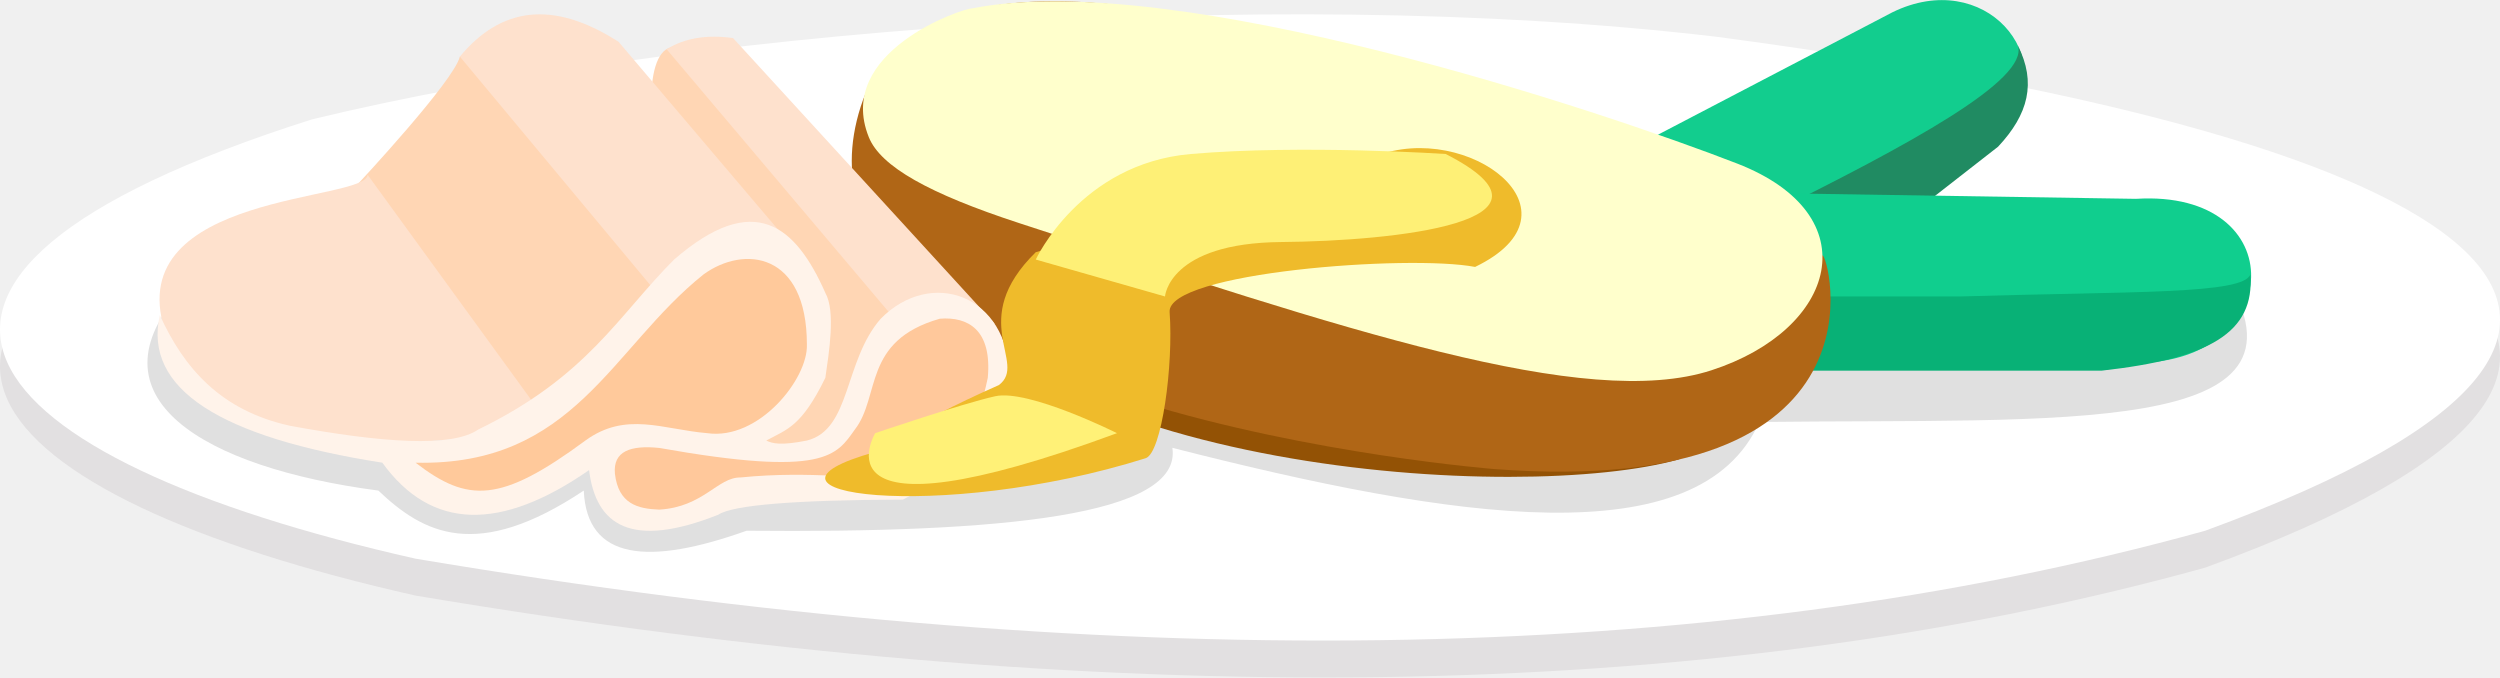
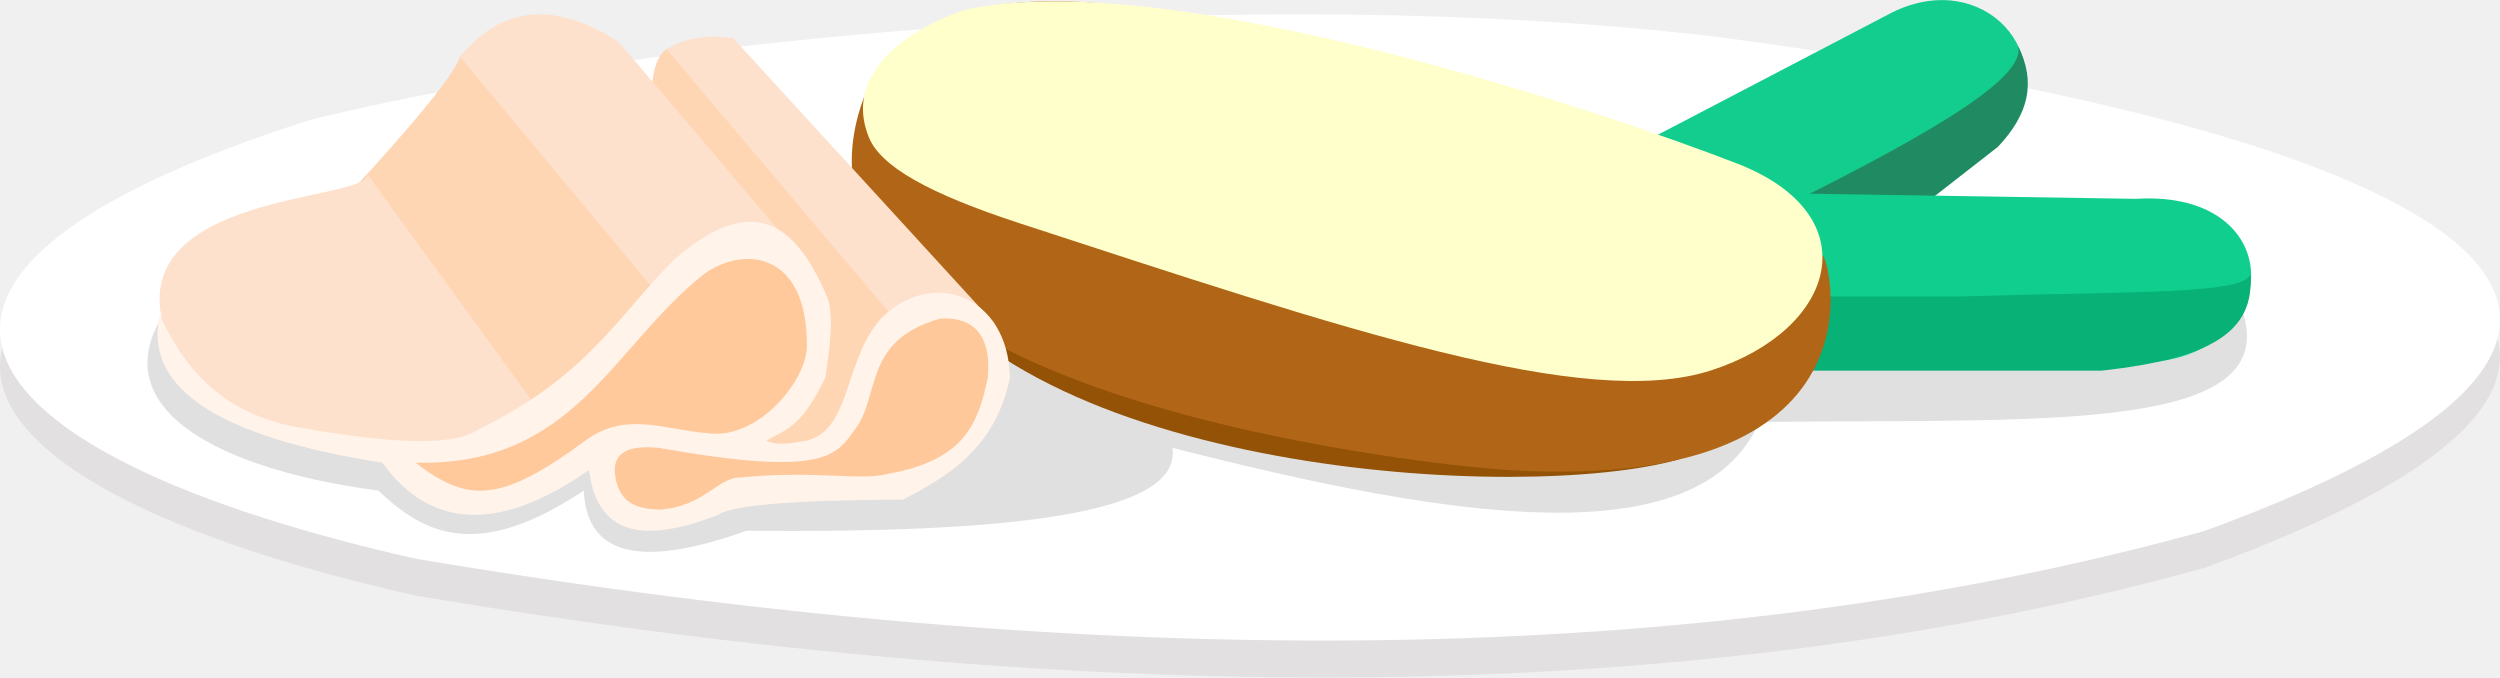
<svg xmlns="http://www.w3.org/2000/svg" viewBox="0 0 1015.78 275.27">
  <defs>
-     <style>.cls-1{fill:#e2e0e1;}.cls-2{fill:#fff;}.cls-3{fill:#e0e0e0;}.cls-4{fill:#12cd8e;}.cls-5{fill:#208b62;}.cls-6{fill:#10ce8e;}.cls-7{fill:#08b176;}.cls-8{fill:#935205;}.cls-9{fill:#b06616;}.cls-10{fill:#ffc;}.cls-11{fill:#ffd6b4;}.cls-12{fill:#fee1cd;}.cls-13{fill:#fff3ea;}.cls-14{fill:#ffc89b;}.cls-15{fill:#ffc99b;}.cls-16{fill:#efbb2b;}.cls-17{fill:#fef076;}.cls-18{fill:#fff177;}</style>
+     <style>.cls-1{fill:#e2e0e1;}.cls-2{fill:#fff;}.cls-3{fill:#e0e0e0;}.cls-4{fill:#12cd8e;}.cls-5{fill:#208b62;}.cls-6{fill:#10ce8e;}.cls-7{fill:#08b176;}.cls-8{fill:#935205;}.cls-9{fill:#b06616;}.cls-10{fill:#ffc;}.cls-11{fill:#ffd6b4;}.cls-12{fill:#fee1cd;}.cls-13{fill:#fff3ea;}.cls-14{fill:#ffc89b;}.cls-15{fill:#ffc99b;}</style>
  </defs>
  <g id="Calque_2" data-name="Calque 2">
    <g id="assiette">
      <path class="cls-1" d="M896,230.64C692,287.18,448.17,288.91,168.85,242c-180-40.52-248.52-113-42-178.52,145.39-35.2,384-55.5,570.32-33.57C995.13,69.41,1131.85,144.46,896,230.64Z" />
      <path class="cls-2" d="M896,215.64C692,272.18,448.17,273.91,168.85,227c-180-40.52-248.52-113-42-178.52,145.39-35.2,384-55.5,570.32-33.57C995.13,54.41,1131.85,129.46,896,215.64Z" />
    </g>
    <g id="Calque_25" data-name="Calque 25">
      <path class="cls-3" d="M153.73,199.33c18.36,17.46,40,28.93,83.46,0,1.29,28.42,26.36,30.51,66.16,16.31,103.66,1,177.08-6.1,173-33.68,114.32,29.17,213.94,44.54,238.5-10.5,123-1.5,230.67,6.45,189-60l-829.5,6C34.38,161.41,82.76,190,153.73,199.33Z" />
    </g>
    <g id="pickles">
      <g id="Calque_16" data-name="Calque 16">
        <path class="cls-4" d="M655.9,64l113-59c37.39-18.33,68.76,18,46.5,46.5-24.14,25.72-63.24,51.17-109.5,76.5l-50-64" />
        <path class="cls-5" d="M717.85,87.46c57.79-28.59,106.81-55.12,102-69,7.66,15.11,4.3,28-8,41.14l-80.66,62.9Z" />
      </g>
      <path class="cls-6" d="M867.85,147.46c60.82-.15,64-70.67,0-66.67L667.59,77.66v69.8Z" />
      <path class="cls-7" d="M796.23,120.46c70.53-2.12,115.43-.8,118.12-9,1.82,23.64-16.49,34.27-60.56,39.16H655.9V120.46Z" />
    </g>
    <g id="potatoes">
      <path class="cls-8" d="M682.3,186.6c-63,18-267.82,6.22-316.69-84-45.89-84.7,305.69,81,305.69,81" />
      <path class="cls-9" d="M607.3,190.6S310.09,167.16,349.72,43.31,740.47,103.8,740.47,103.8C742.49,101.84,772.1,202.92,607.3,190.6Z" />
      <path class="cls-10" d="M395,3.41c-4.19,0-55.88,17.77-42,52.3,4.82,12,24.59,23,61.1,34.94C546.85,134,644.35,167,695.35,150.46s64.5-63,10.5-84S477.85-13,395,3.41Z" />
    </g>
    <g id="Calque_17" data-name="Calque 17">
      <g id="Calque_22" data-name="Calque 22">
        <path class="cls-11" d="M212.35,171.46l84,21,78.2-12.91-7.8-50.19L276.85,20c-6.39-3-10.88,2.66-12,15l-78-12c-2.38,9.82-39.87,50.1-43.5,54Z" />
      </g>
      <g id="Calque_21" data-name="Calque 21">
        <path class="cls-12" d="M149.35,71,220,168.2c5.43,9-130.51,32.33-153.15-34.24C49.51,78,149.13,82,149.35,71Z" />
      </g>
      <g id="Calque_19" data-name="Calque 19">
        <path class="cls-12" d="M186.85,23l82.5,99,33-24,29.58,13.91L251.35,17C224.56-.22,203.4,3,186.85,23Z" />
      </g>
      <path class="cls-12" d="M297.85,15.46l106.31,116.1h-39L270.85,20C278.26,15.41,287.29,14,297.85,15.46Z" />
      <path class="cls-13" d="M64.93,128c-6.82,30.22,25,49.75,90.42,60,19.88,27.49,48.05,27.94,84,3,2.79,22.63,17.26,32.1,52.5,18.13,5.86-3.9,30.78-6,75-6.13,19.46-10,37.71-21.54,43.5-49.5-.66-34-32.11-44.68-52.5-24-15.06,17.29-12,45-30,49.5-10.77,2.13-14,1.2-16.5,0,8.49-4.61,14.29-5.63,24-25.5,1.46-10.11,4.24-27,0-34.5-12.06-27.22-28.79-41.87-61.5-13.5-22.5,22.5-35.22,47.52-79.5,69-10.75,7.46-39.16,5.39-76.5-1.5C89.77,166.85,74.73,149.64,64.93,128Z" />
      <g id="Calque_18" data-name="Calque 18">
        <path class="cls-14" d="M267.85,182c67.5,12,72,3,79.5-7.5,10.5-13.5,3-36,34.5-45,11.42-.92,21.27,4.43,19.5,24-4,19-9.7,33.5-40.5,39-10.5,3-30-1.5-60,1.5-9.3-.08-15,12-33,13.07-8.8-.34-16.56-2.35-18-14.57C249,183.3,256.21,180.82,267.85,182Z" />
        <path class="cls-15" d="M168.85,188c21.23,16.35,34.5,16.5,69-9,16.5-12,31.5-4.5,49.5-3,21,3,41-22.1,40.5-36,0-37.5-25.5-40.5-42-28.5C248.35,141.46,233.35,189.46,168.85,188Z" />
      </g>
    </g>
-     <g id="downcheese">
-       <path class="cls-16" d="M558.85,63.46l-138,39c-28.36,27.83-3,45-15,54-38.42,17-50.25,27.18-50.25,27.18-60.65,16.93,25.92,28.94,109.89,2.54,6.55-2.06,11.35-38,9.74-59.38-1.21-16.08,97.22-23.5,124.12-18.34C645.85,86,596.2,48.94,558.85,63.46Z" />
-       <path class="cls-17" d="M587.41,62.57s-58.56-3.89-103.56,0-63,42.89-63,42.89l52.5,15s1.5-21.73,47.25-22.12S641.47,90.18,587.41,62.57Z" />
-       <g id="Calque_13" data-name="Calque 13">
-         <path class="cls-18" d="M453.85,176s-36-18-49.5-15-48.75,15-48.75,15S327.85,222.46,453.85,176Z" />
-       </g>
-     </g>
  </g>
</svg>
